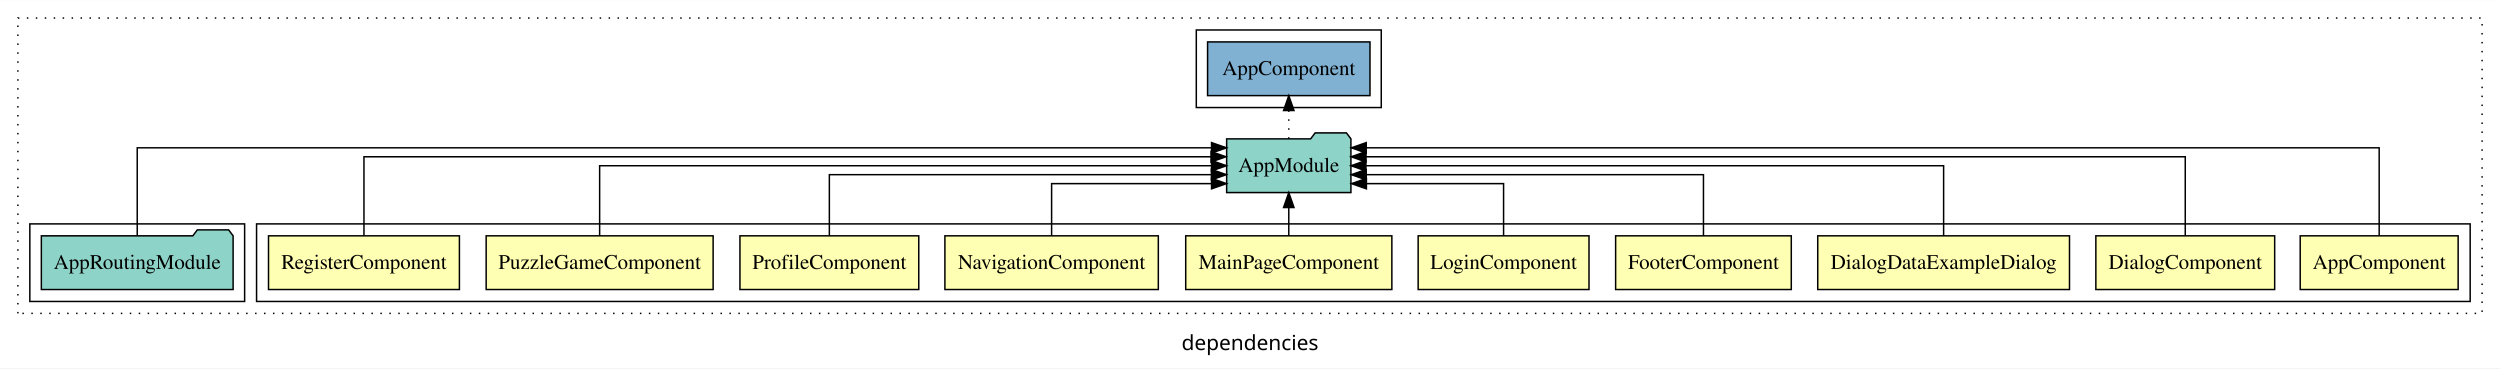
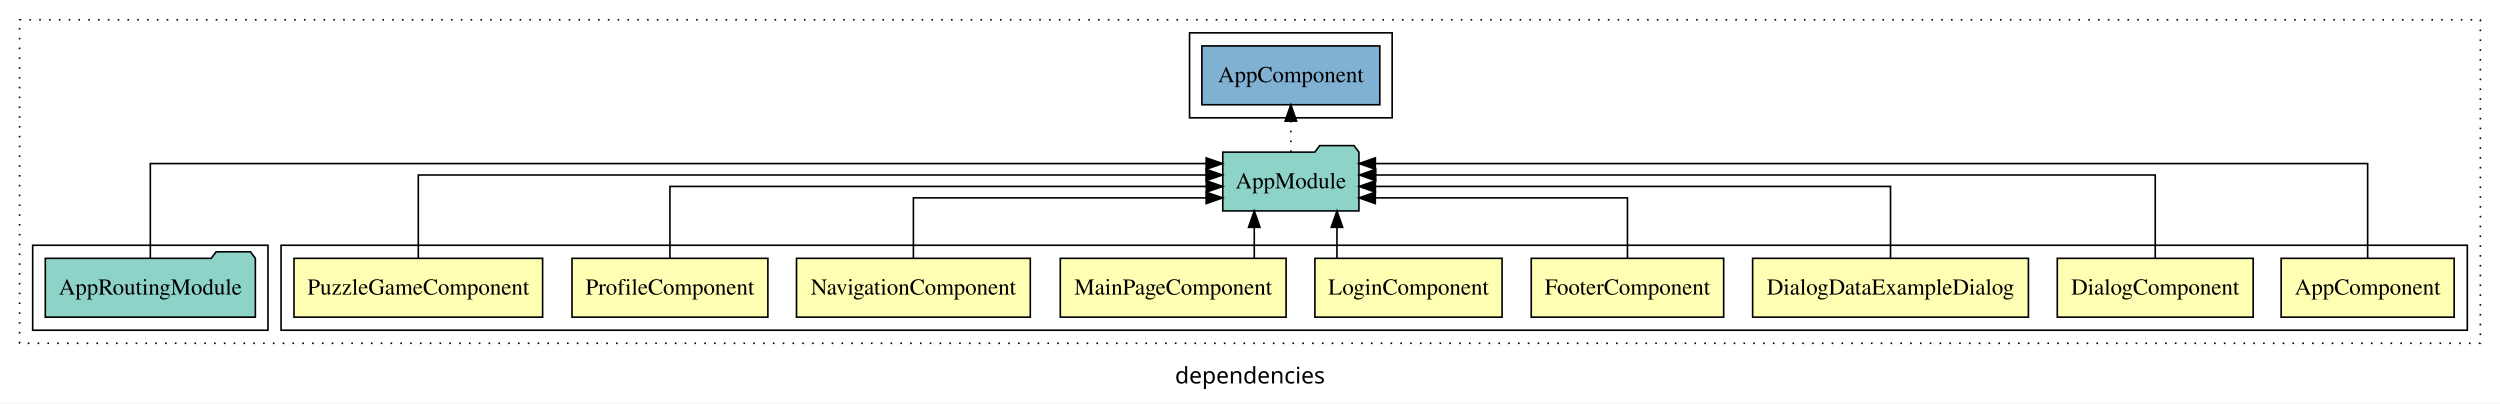
- <svg xmlns="http://www.w3.org/2000/svg" width="1676pt" height="247pt" viewBox="0.00 0.00 1676.00 246.80">
+ <svg xmlns="http://www.w3.org/2000/svg" width="1530pt" height="247pt" viewBox="0.00 0.00 1530.00 246.80">
  <g id="graph0" class="graph" transform="scale(1 1) rotate(0) translate(4 242.8)">
-     <polygon fill="white" stroke="transparent" points="-4,4 -4,-242.8 1672,-242.8 1672,4 -4,4" />
-     <text text-anchor="middle" x="834" y="-8.2" font-family="sans-serif" font-size="14.00">dependencies</text>
+     <polygon fill="white" stroke="transparent" points="-4,4 -4,-242.8 1526,-242.8 1526,4 -4,4" />
+     <text text-anchor="middle" x="761" y="-8.2" font-family="sans-serif" font-size="14.00">dependencies</text>
    <g id="clust1" class="cluster">
-       <polygon fill="none" stroke="black" stroke-dasharray="1,5" points="8,-32.8 8,-230.8 1660,-230.8 1660,-32.8 8,-32.8" />
-     </g>
-     <g id="clust15" class="cluster">
-       <polygon fill="none" stroke="black" points="798,-170.8 798,-222.8 922,-222.8 922,-170.8 798,-170.8" />
+       <polygon fill="none" stroke="black" stroke-dasharray="1,5" points="8,-32.8 8,-230.8 1514,-230.8 1514,-32.8 8,-32.8" />
    </g>
    <g id="clust2" class="cluster">
-       <polygon fill="none" stroke="black" points="168,-40.8 168,-92.8 1652,-92.8 1652,-40.8 168,-40.8" />
+       <polygon fill="none" stroke="black" points="168,-40.8 168,-92.8 1506,-92.8 1506,-40.8 168,-40.8" />
    </g>
-     <g id="clust13" class="cluster">
+     <g id="clust12" class="cluster">
      <polygon fill="none" stroke="black" points="16,-40.8 16,-92.8 160,-92.8 160,-40.8 16,-40.8" />
    </g>
+     <g id="clust14" class="cluster">
+       <polygon fill="none" stroke="black" points="724,-170.8 724,-222.8 848,-222.8 848,-170.8 724,-170.8" />
+     </g>
    <g id="node1" class="node">
-       <polygon fill="#ffffb3" stroke="black" points="1643.94,-84.8 1538.06,-84.8 1538.06,-48.8 1643.94,-48.8 1643.94,-84.8" />
-       <text text-anchor="middle" x="1591" y="-62.6" font-family="Times,serif" font-size="14.00">AppComponent</text>
+       <polygon fill="#ffffb3" stroke="black" points="1497.94,-84.8 1392.06,-84.8 1392.06,-48.8 1497.94,-48.8 1497.94,-84.8" />
+       <text text-anchor="middle" x="1445" y="-62.6" font-family="Times,serif" font-size="14.00">AppComponent</text>
+     </g>
+     <g id="node10" class="node">
+       <polygon fill="#8dd3c7" stroke="black" points="827.66,-149.8 824.66,-153.8 803.66,-153.8 800.66,-149.8 744.34,-149.8 744.34,-113.8 827.66,-113.8 827.66,-149.8" />
+       <text text-anchor="middle" x="786" y="-127.6" font-family="Times,serif" font-size="14.00">AppModule</text>
+     </g>
+     <g id="edge1" class="edge">
+       <path fill="none" stroke="black" d="M1445,-84.81C1445,-107.29 1445,-142.8 1445,-142.8 1445,-142.8 837.72,-142.8 837.72,-142.8" />
+       <polygon fill="black" stroke="black" points="837.72,-139.3 827.72,-142.8 837.72,-146.3 837.72,-139.3" />
+     </g>
+     <g id="node2" class="node">
+       <polygon fill="#ffffb3" stroke="black" points="1374.94,-84.8 1255.06,-84.8 1255.06,-48.8 1374.94,-48.8 1374.94,-84.8" />
+       <text text-anchor="middle" x="1315" y="-62.6" font-family="Times,serif" font-size="14.00">DialogComponent</text>
+     </g>
+     <g id="edge2" class="edge">
+       <path fill="none" stroke="black" d="M1315,-84.93C1315,-105.37 1315,-135.8 1315,-135.8 1315,-135.8 837.95,-135.8 837.95,-135.8" />
+       <polygon fill="black" stroke="black" points="837.95,-132.3 827.95,-135.8 837.95,-139.3 837.95,-132.3" />
+     </g>
+     <g id="node3" class="node">
+       <polygon fill="#ffffb3" stroke="black" points="1237.39,-84.8 1068.61,-84.8 1068.61,-48.8 1237.39,-48.8 1237.39,-84.8" />
+       <text text-anchor="middle" x="1153" y="-62.6" font-family="Times,serif" font-size="14.00">DialogDataExampleDialog</text>
+     </g>
+     <g id="edge3" class="edge">
+       <path fill="none" stroke="black" d="M1153,-85.07C1153,-103.36 1153,-128.8 1153,-128.8 1153,-128.8 837.74,-128.8 837.74,-128.8" />
+       <polygon fill="black" stroke="black" points="837.74,-125.3 827.74,-128.8 837.74,-132.3 837.74,-125.3" />
+     </g>
+     <g id="node4" class="node">
+       <polygon fill="#ffffb3" stroke="black" points="1050.88,-84.8 933.12,-84.8 933.12,-48.8 1050.88,-48.8 1050.88,-84.8" />
+       <text text-anchor="middle" x="992" y="-62.6" font-family="Times,serif" font-size="14.00">FooterComponent</text>
+     </g>
+     <g id="edge4" class="edge">
+       <path fill="none" stroke="black" d="M992,-84.81C992,-100.85 992,-121.8 992,-121.8 992,-121.8 837.69,-121.8 837.69,-121.8" />
+       <polygon fill="black" stroke="black" points="837.69,-118.3 827.69,-121.8 837.69,-125.3 837.69,-118.3" />
+     </g>
+     <g id="node5" class="node">
+       <polygon fill="#ffffb3" stroke="black" points="915.27,-84.8 800.73,-84.8 800.73,-48.8 915.27,-48.8 915.27,-84.8" />
+       <text text-anchor="middle" x="858" y="-62.6" font-family="Times,serif" font-size="14.00">LoginComponent</text>
+     </g>
+     <g id="edge5" class="edge">
+       <path fill="none" stroke="black" d="M814.22,-84.91C814.22,-84.91 814.22,-103.79 814.22,-103.79" />
+       <polygon fill="black" stroke="black" points="810.72,-103.79 814.22,-113.79 817.72,-103.79 810.72,-103.79" />
+     </g>
+     <g id="node6" class="node">
+       <polygon fill="#ffffb3" stroke="black" points="783.1,-84.8 644.9,-84.8 644.9,-48.8 783.1,-48.8 783.1,-84.8" />
+       <text text-anchor="middle" x="714" y="-62.6" font-family="Times,serif" font-size="14.00">MainPageComponent</text>
+     </g>
+     <g id="edge6" class="edge">
+       <path fill="none" stroke="black" d="M763.61,-84.91C763.61,-84.91 763.61,-103.79 763.61,-103.79" />
+       <polygon fill="black" stroke="black" points="760.11,-103.79 763.61,-113.79 767.11,-103.79 760.11,-103.79" />
+     </g>
+     <g id="node7" class="node">
+       <polygon fill="#ffffb3" stroke="black" points="626.54,-84.8 483.46,-84.8 483.46,-48.8 626.54,-48.8 626.54,-84.8" />
+       <text text-anchor="middle" x="555" y="-62.6" font-family="Times,serif" font-size="14.00">NavigationComponent</text>
+     </g>
+     <g id="edge7" class="edge">
+       <path fill="none" stroke="black" d="M555,-84.81C555,-100.85 555,-121.8 555,-121.8 555,-121.8 734.17,-121.8 734.17,-121.8" />
+       <polygon fill="black" stroke="black" points="734.17,-125.3 744.17,-121.8 734.17,-118.3 734.17,-125.3" />
+     </g>
+     <g id="node8" class="node">
+       <polygon fill="#ffffb3" stroke="black" points="465.94,-84.8 346.06,-84.8 346.06,-48.8 465.94,-48.8 465.94,-84.8" />
+       <text text-anchor="middle" x="406" y="-62.6" font-family="Times,serif" font-size="14.00">ProfileComponent</text>
+     </g>
+     <g id="edge8" class="edge">
+       <path fill="none" stroke="black" d="M406,-85.07C406,-103.36 406,-128.8 406,-128.8 406,-128.8 734.25,-128.8 734.25,-128.8" />
+       <polygon fill="black" stroke="black" points="734.25,-132.3 744.25,-128.8 734.25,-125.3 734.25,-132.3" />
+     </g>
+     <g id="node9" class="node">
+       <polygon fill="#ffffb3" stroke="black" points="328.08,-84.8 175.92,-84.8 175.92,-48.8 328.08,-48.8 328.08,-84.8" />
+       <text text-anchor="middle" x="252" y="-62.6" font-family="Times,serif" font-size="14.00">PuzzleGameComponent</text>
+     </g>
+     <g id="edge9" class="edge">
+       <path fill="none" stroke="black" d="M252,-84.93C252,-105.37 252,-135.8 252,-135.8 252,-135.8 734.1,-135.8 734.1,-135.8" />
+       <polygon fill="black" stroke="black" points="734.1,-139.3 744.1,-135.8 734.1,-132.3 734.1,-139.3" />
+     </g>
+     <g id="node12" class="node">
+       <polygon fill="#80b1d3" stroke="black" points="840.44,-214.8 731.56,-214.8 731.56,-178.8 840.44,-178.8 840.44,-214.8" />
+       <text text-anchor="middle" x="786" y="-192.6" font-family="Times,serif" font-size="14.00">AppComponent </text>
+     </g>
+     <g id="edge11" class="edge">
+       <path fill="none" stroke="black" stroke-dasharray="1,5" d="M786,-149.91C786,-149.91 786,-168.79 786,-168.79" />
+       <polygon fill="black" stroke="black" points="782.5,-168.79 786,-178.79 789.5,-168.79 782.5,-168.79" />
    </g>
    <g id="node11" class="node">
-       <polygon fill="#8dd3c7" stroke="black" points="901.66,-149.8 898.66,-153.8 877.66,-153.8 874.66,-149.8 818.34,-149.8 818.34,-113.8 901.66,-113.8 901.66,-149.8" />
-       <text text-anchor="middle" x="860" y="-127.6" font-family="Times,serif" font-size="14.00">AppModule</text>
-     </g>
-     <g id="edge1" class="edge">
-       <path fill="none" stroke="black" d="M1591,-85.05C1591,-107.82 1591,-143.8 1591,-143.8 1591,-143.8 911.93,-143.8 911.93,-143.8" />
-       <polygon fill="black" stroke="black" points="911.93,-140.3 901.93,-143.8 911.93,-147.3 911.93,-140.3" />
-     </g>
-     <g id="node2" class="node">
-       <polygon fill="#ffffb3" stroke="black" points="1520.94,-84.8 1401.06,-84.8 1401.06,-48.8 1520.94,-48.8 1520.94,-84.8" />
-       <text text-anchor="middle" x="1461" y="-62.6" font-family="Times,serif" font-size="14.00">DialogComponent</text>
-     </g>
-     <g id="edge2" class="edge">
-       <path fill="none" stroke="black" d="M1461,-85.08C1461,-106.12 1461,-137.8 1461,-137.8 1461,-137.8 911.78,-137.8 911.78,-137.8" />
-       <polygon fill="black" stroke="black" points="911.78,-134.3 901.78,-137.8 911.78,-141.3 911.78,-134.3" />
-     </g>
-     <g id="node3" class="node">
-       <polygon fill="#ffffb3" stroke="black" points="1383.39,-84.8 1214.61,-84.8 1214.61,-48.8 1383.39,-48.8 1383.39,-84.8" />
-       <text text-anchor="middle" x="1299" y="-62.6" font-family="Times,serif" font-size="14.00">DialogDataExampleDialog</text>
-     </g>
-     <g id="edge3" class="edge">
-       <path fill="none" stroke="black" d="M1299,-84.91C1299,-104.14 1299,-131.8 1299,-131.8 1299,-131.8 911.7,-131.8 911.7,-131.8" />
-       <polygon fill="black" stroke="black" points="911.7,-128.3 901.7,-131.8 911.7,-135.3 911.7,-128.3" />
-     </g>
-     <g id="node4" class="node">
-       <polygon fill="#ffffb3" stroke="black" points="1196.88,-84.8 1079.12,-84.8 1079.12,-48.8 1196.88,-48.8 1196.88,-84.8" />
-       <text text-anchor="middle" x="1138" y="-62.6" font-family="Times,serif" font-size="14.00">FooterComponent</text>
-     </g>
-     <g id="edge4" class="edge">
-       <path fill="none" stroke="black" d="M1138,-84.82C1138,-102.17 1138,-125.8 1138,-125.8 1138,-125.8 911.92,-125.8 911.92,-125.8" />
-       <polygon fill="black" stroke="black" points="911.92,-122.3 901.92,-125.8 911.92,-129.3 911.92,-122.3" />
-     </g>
-     <g id="node5" class="node">
-       <polygon fill="#ffffb3" stroke="black" points="1061.27,-84.8 946.73,-84.8 946.73,-48.8 1061.27,-48.8 1061.27,-84.8" />
-       <text text-anchor="middle" x="1004" y="-62.6" font-family="Times,serif" font-size="14.00">LoginComponent</text>
-     </g>
-     <g id="edge5" class="edge">
-       <path fill="none" stroke="black" d="M1004,-85.04C1004,-100.37 1004,-119.8 1004,-119.8 1004,-119.8 912.04,-119.8 912.04,-119.8" />
-       <polygon fill="black" stroke="black" points="912.04,-116.3 902.04,-119.8 912.04,-123.3 912.04,-116.3" />
-     </g>
-     <g id="node6" class="node">
-       <polygon fill="#ffffb3" stroke="black" points="929.1,-84.8 790.9,-84.8 790.9,-48.8 929.1,-48.8 929.1,-84.8" />
-       <text text-anchor="middle" x="860" y="-62.6" font-family="Times,serif" font-size="14.00">MainPageComponent</text>
-     </g>
-     <g id="edge6" class="edge">
-       <path fill="none" stroke="black" d="M860,-84.91C860,-84.91 860,-103.79 860,-103.79" />
-       <polygon fill="black" stroke="black" points="856.5,-103.79 860,-113.79 863.5,-103.79 856.5,-103.79" />
-     </g>
-     <g id="node7" class="node">
-       <polygon fill="#ffffb3" stroke="black" points="772.54,-84.8 629.46,-84.8 629.46,-48.8 772.54,-48.8 772.54,-84.8" />
-       <text text-anchor="middle" x="701" y="-62.6" font-family="Times,serif" font-size="14.00">NavigationComponent</text>
-     </g>
-     <g id="edge7" class="edge">
-       <path fill="none" stroke="black" d="M701,-85.04C701,-100.37 701,-119.8 701,-119.8 701,-119.8 808.22,-119.8 808.22,-119.8" />
-       <polygon fill="black" stroke="black" points="808.22,-123.3 818.22,-119.8 808.22,-116.3 808.22,-123.3" />
-     </g>
-     <g id="node8" class="node">
-       <polygon fill="#ffffb3" stroke="black" points="611.94,-84.8 492.06,-84.8 492.06,-48.8 611.94,-48.8 611.94,-84.8" />
-       <text text-anchor="middle" x="552" y="-62.6" font-family="Times,serif" font-size="14.00">ProfileComponent</text>
-     </g>
-     <g id="edge8" class="edge">
-       <path fill="none" stroke="black" d="M552,-84.82C552,-102.17 552,-125.8 552,-125.8 552,-125.8 808.14,-125.8 808.14,-125.8" />
-       <polygon fill="black" stroke="black" points="808.14,-129.3 818.14,-125.8 808.14,-122.3 808.14,-129.3" />
-     </g>
-     <g id="node9" class="node">
-       <polygon fill="#ffffb3" stroke="black" points="474.08,-84.8 321.92,-84.8 321.92,-48.8 474.08,-48.8 474.08,-84.8" />
-       <text text-anchor="middle" x="398" y="-62.6" font-family="Times,serif" font-size="14.00">PuzzleGameComponent</text>
-     </g>
-     <g id="edge9" class="edge">
-       <path fill="none" stroke="black" d="M398,-84.91C398,-104.14 398,-131.8 398,-131.8 398,-131.8 808.19,-131.8 808.19,-131.8" />
-       <polygon fill="black" stroke="black" points="808.19,-135.3 818.19,-131.8 808.19,-128.3 808.19,-135.3" />
-     </g>
-     <g id="node10" class="node">
-       <polygon fill="#ffffb3" stroke="black" points="303.99,-84.8 176.01,-84.8 176.01,-48.8 303.99,-48.8 303.99,-84.8" />
-       <text text-anchor="middle" x="240" y="-62.6" font-family="Times,serif" font-size="14.00">RegisterComponent</text>
-     </g>
-     <g id="edge10" class="edge">
-       <path fill="none" stroke="black" d="M240,-85.08C240,-106.12 240,-137.8 240,-137.8 240,-137.8 807.87,-137.8 807.87,-137.8" />
-       <polygon fill="black" stroke="black" points="807.87,-141.3 817.87,-137.8 807.87,-134.3 807.87,-141.3" />
-     </g>
-     <g id="node13" class="node">
-       <polygon fill="#80b1d3" stroke="black" points="914.44,-214.8 805.56,-214.8 805.56,-178.8 914.44,-178.8 914.44,-214.8" />
-       <text text-anchor="middle" x="860" y="-192.6" font-family="Times,serif" font-size="14.00">AppComponent </text>
-     </g>
-     <g id="edge12" class="edge">
-       <path fill="none" stroke="black" stroke-dasharray="1,5" d="M860,-149.91C860,-149.91 860,-168.79 860,-168.79" />
-       <polygon fill="black" stroke="black" points="856.5,-168.79 860,-178.79 863.5,-168.79 856.5,-168.79" />
-     </g>
-     <g id="node12" class="node">
      <polygon fill="#8dd3c7" stroke="black" points="152.28,-84.8 149.28,-88.8 128.28,-88.8 125.28,-84.8 23.72,-84.8 23.72,-48.8 152.28,-48.8 152.28,-84.8" />
      <text text-anchor="middle" x="88" y="-62.6" font-family="Times,serif" font-size="14.00">AppRoutingModule</text>
    </g>
-     <g id="edge11" class="edge">
-       <path fill="none" stroke="black" d="M88,-85.05C88,-107.82 88,-143.8 88,-143.8 88,-143.8 808.22,-143.8 808.22,-143.8" />
-       <polygon fill="black" stroke="black" points="808.22,-147.3 818.22,-143.8 808.22,-140.3 808.22,-147.3" />
+     <g id="edge10" class="edge">
+       <path fill="none" stroke="black" d="M88,-84.81C88,-107.29 88,-142.8 88,-142.8 88,-142.8 734.17,-142.8 734.17,-142.8" />
+       <polygon fill="black" stroke="black" points="734.17,-146.3 744.17,-142.8 734.17,-139.3 734.17,-146.3" />
    </g>
  </g>
</svg>
